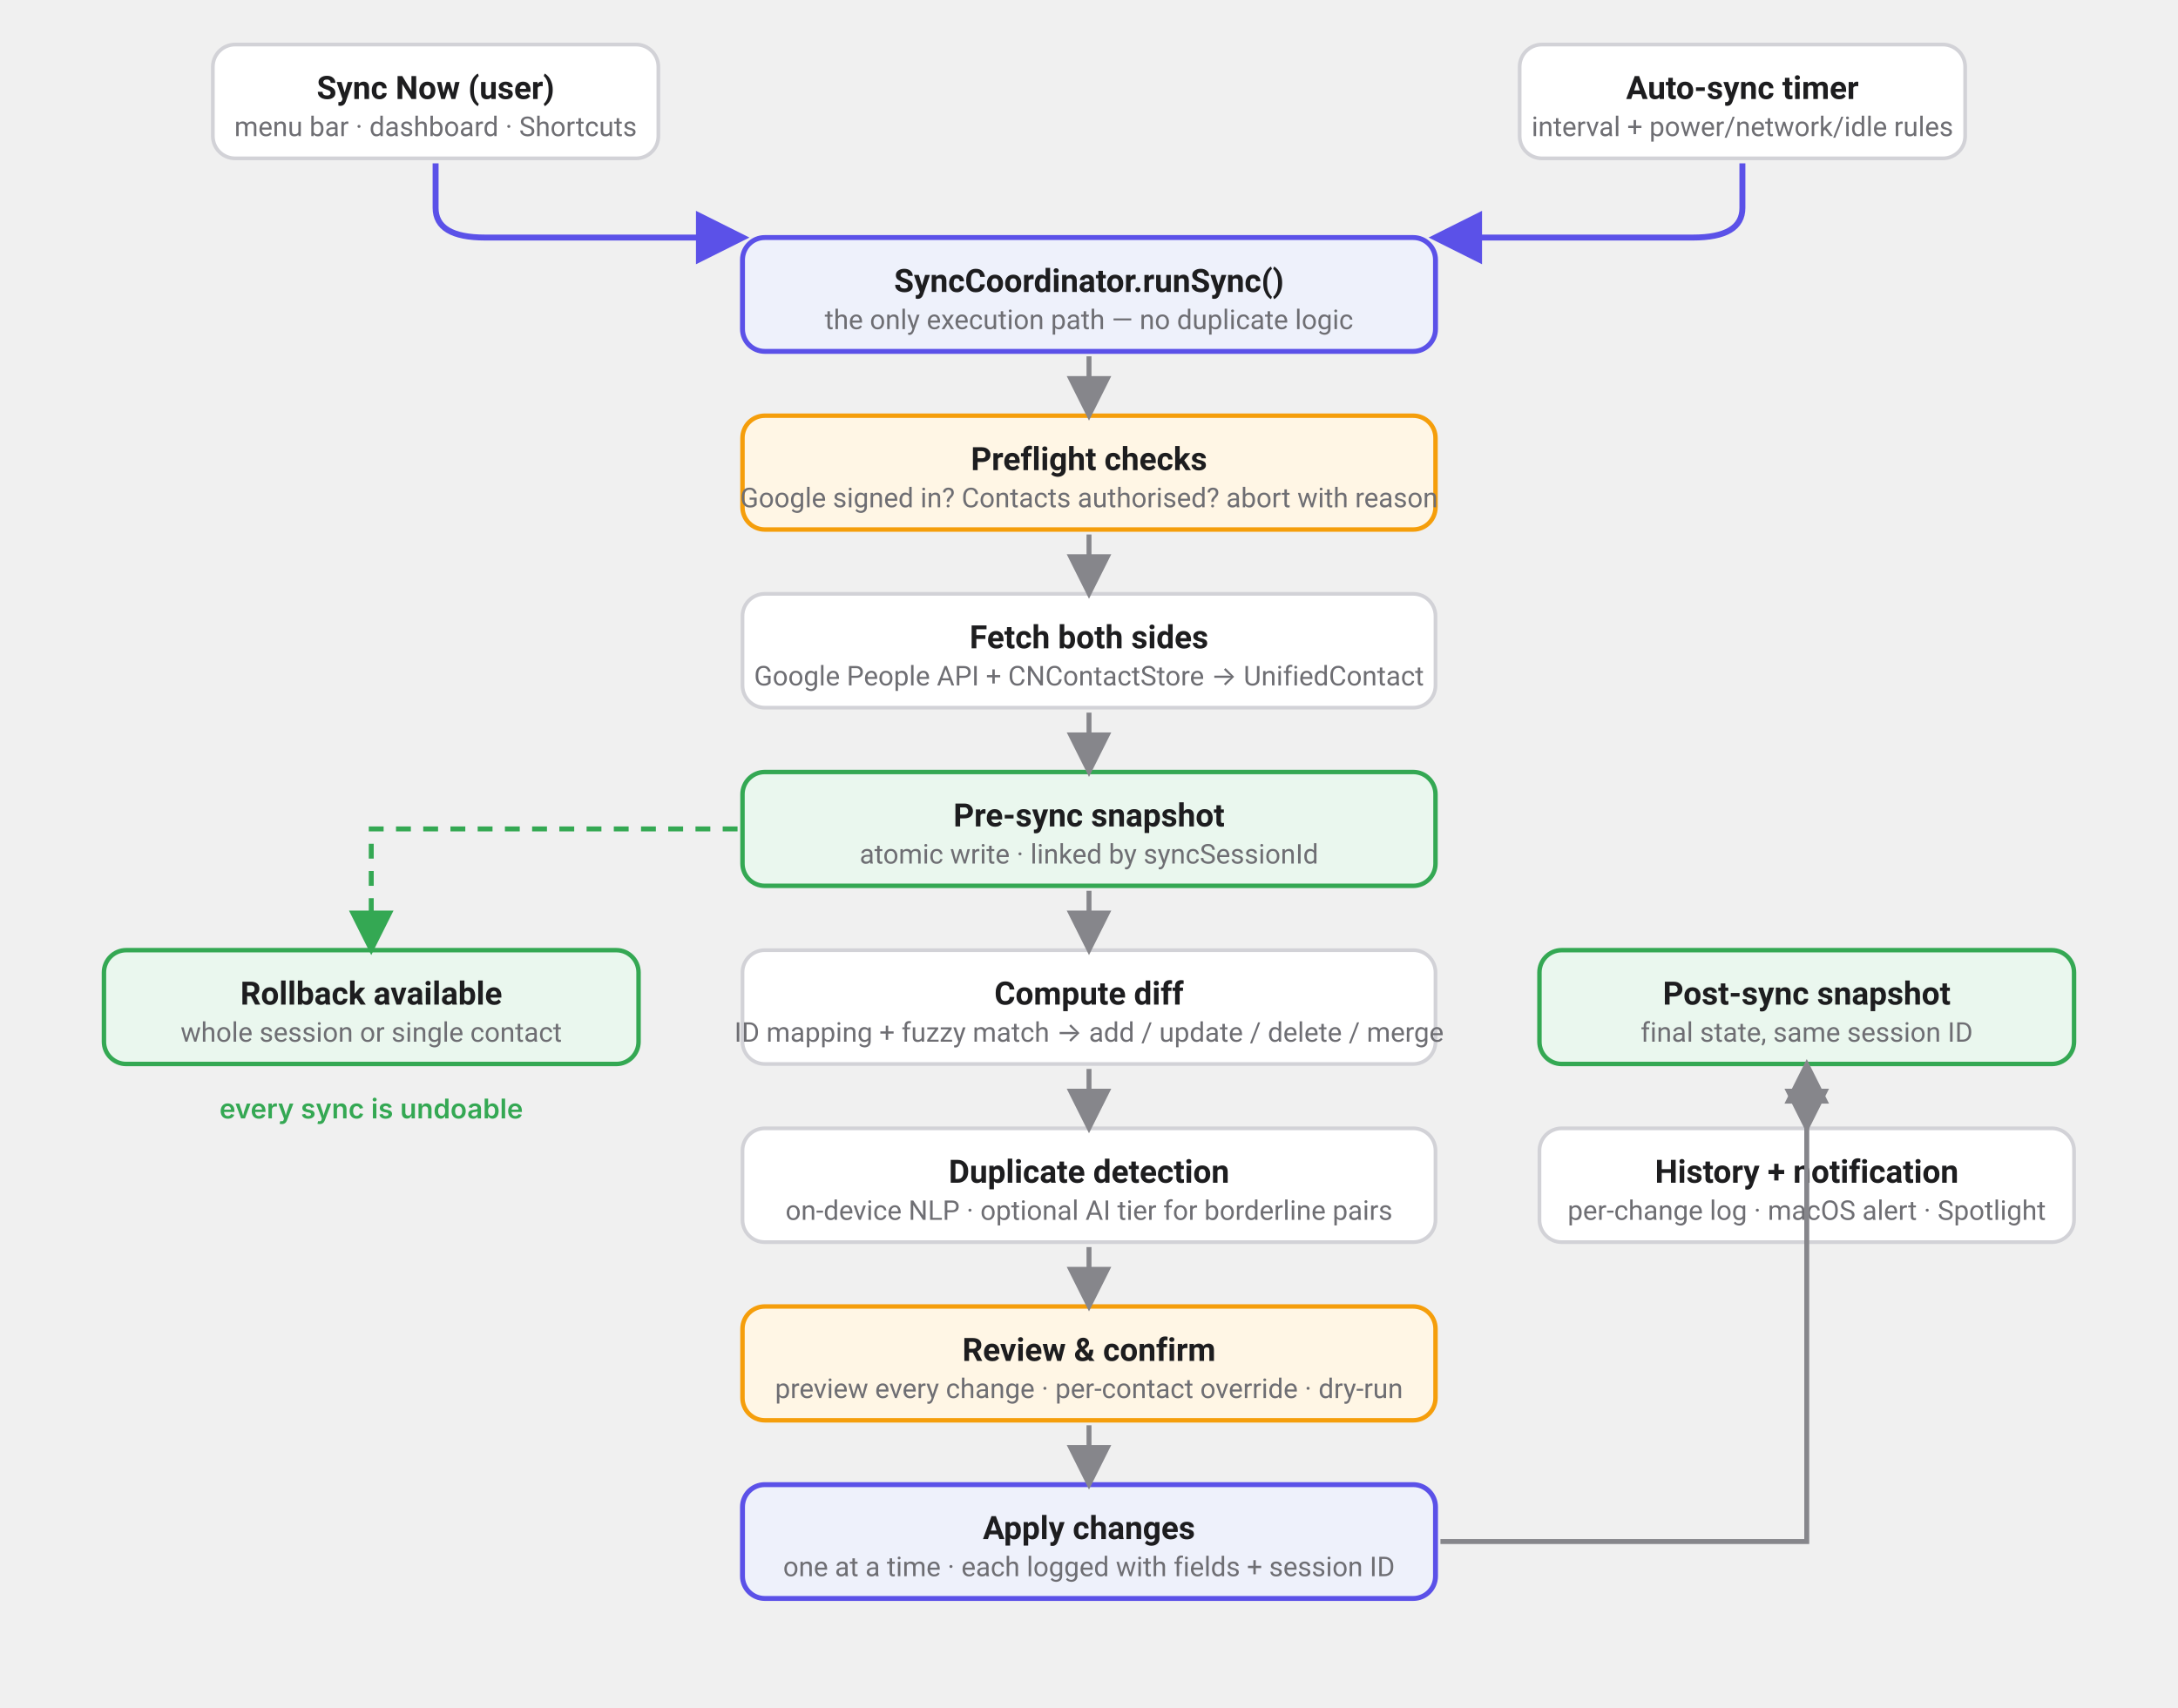
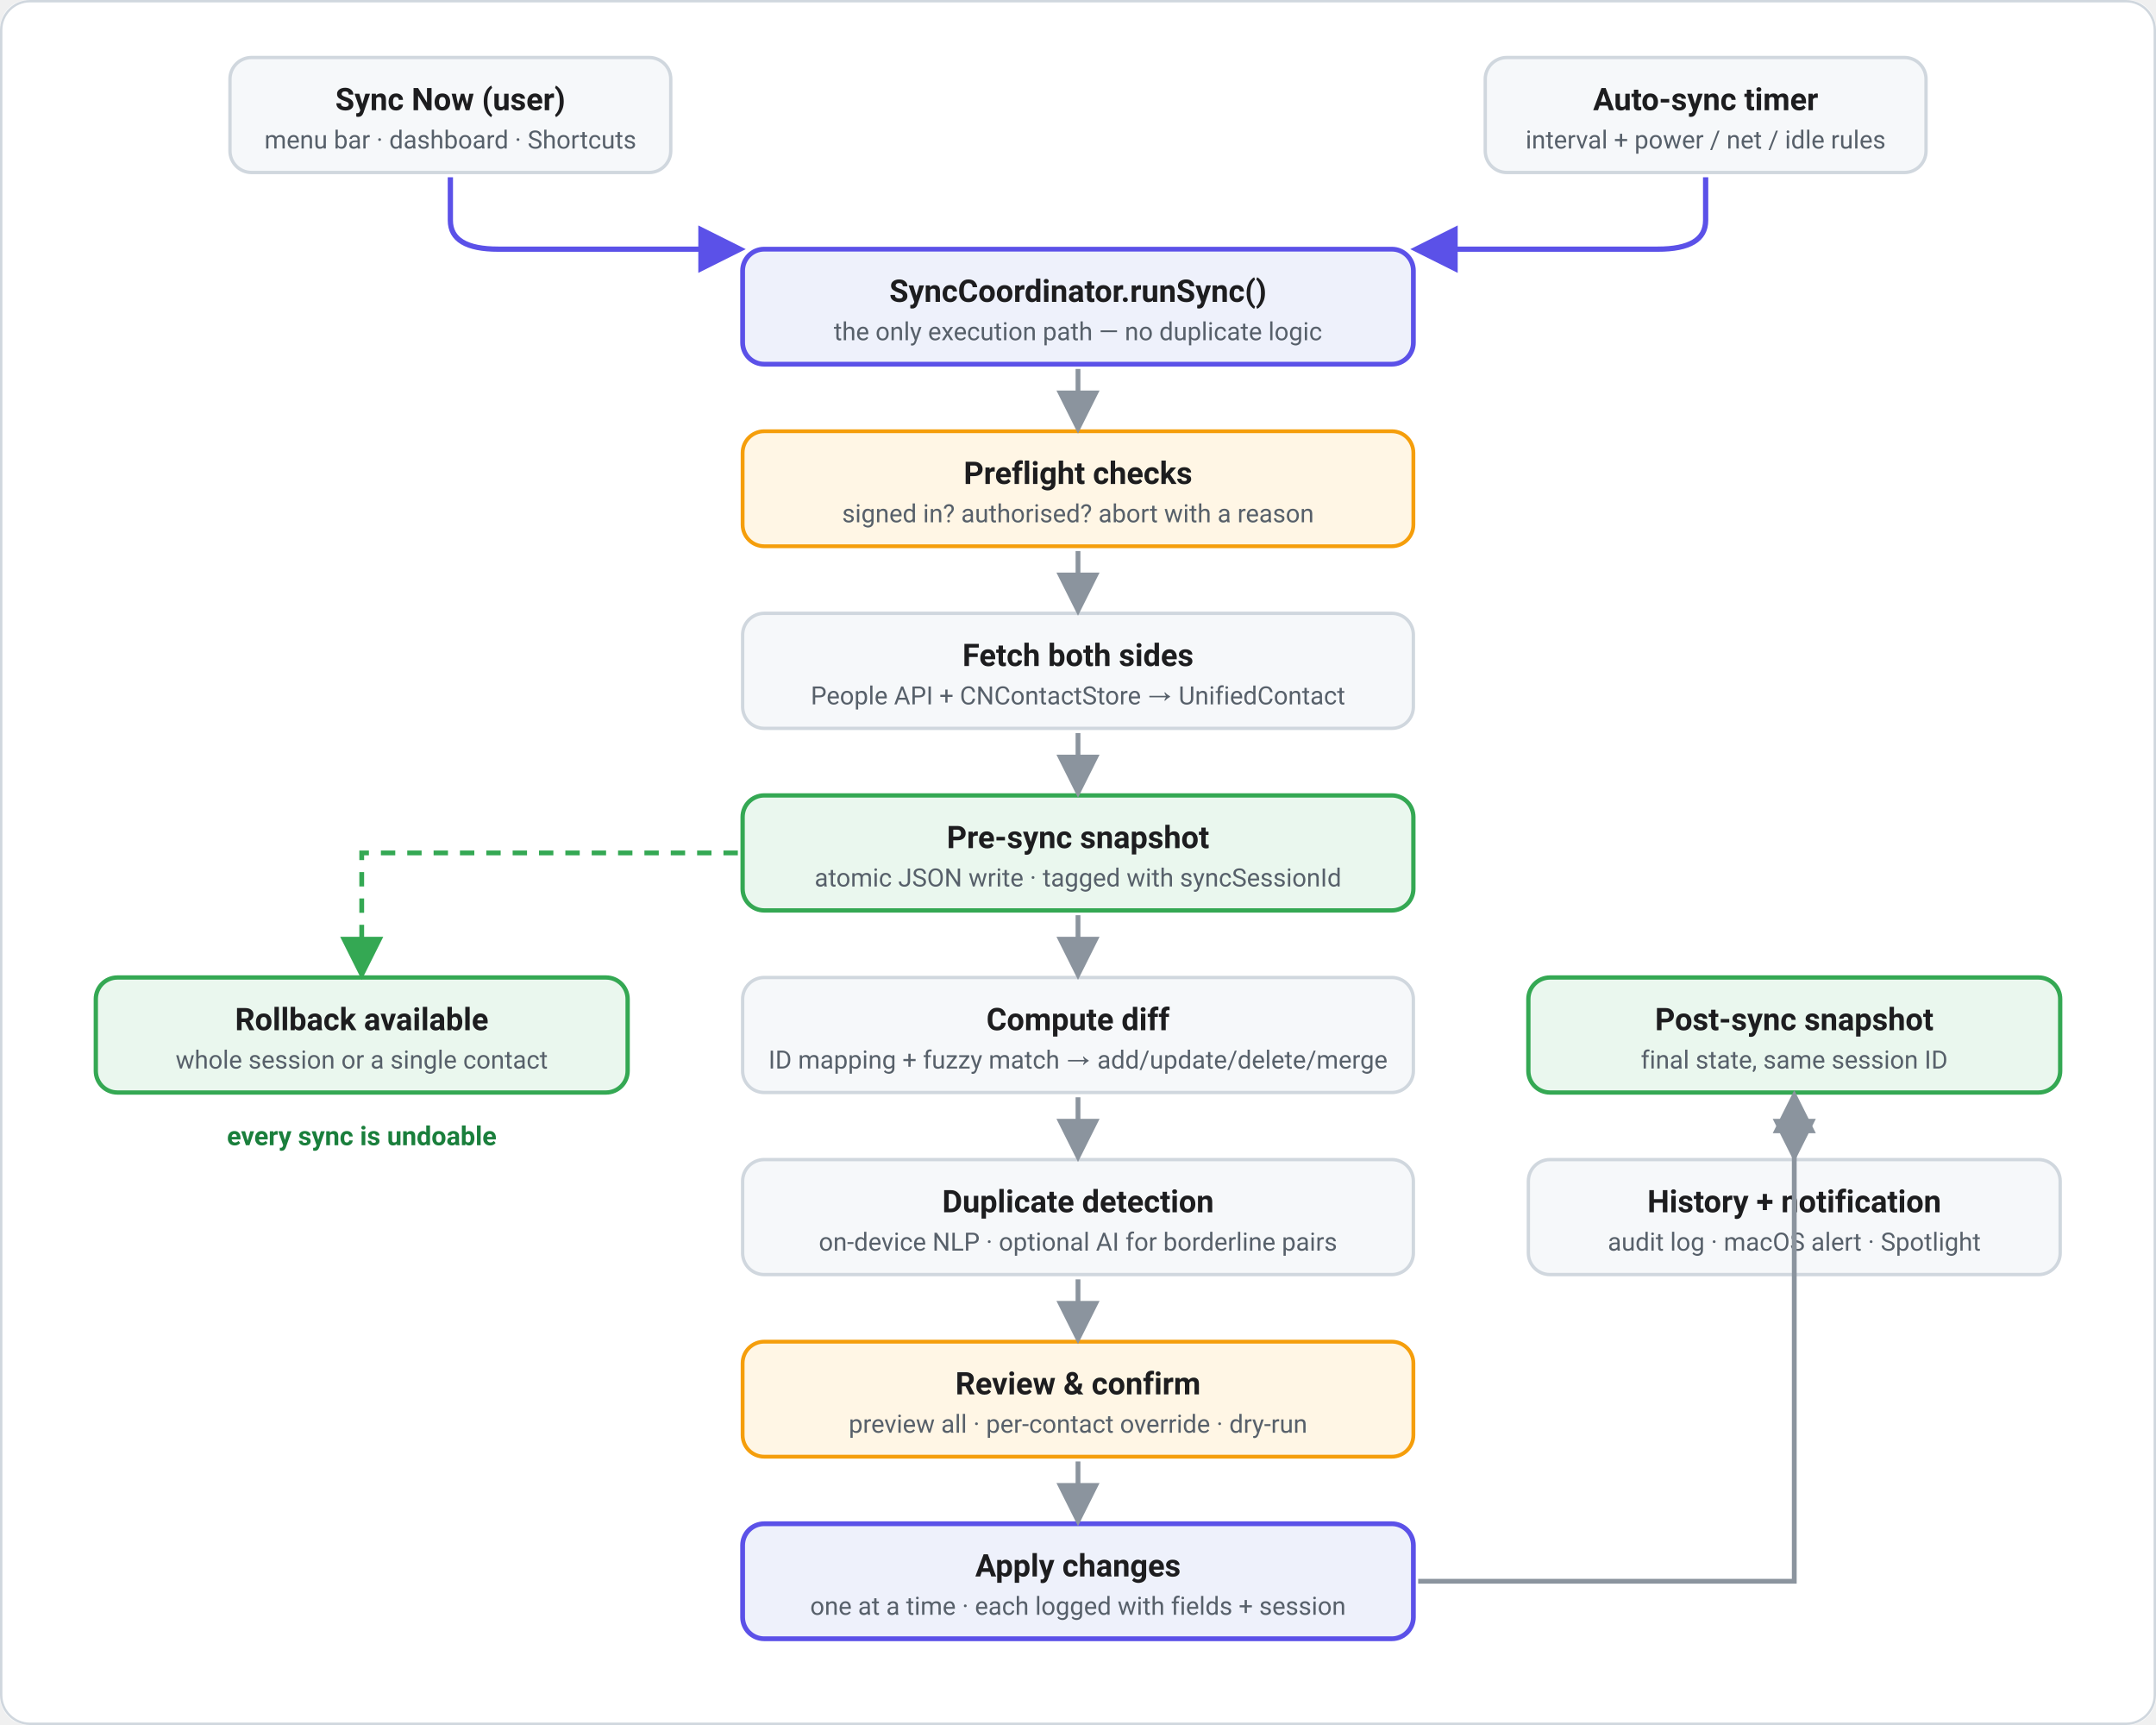
- <svg xmlns="http://www.w3.org/2000/svg" viewBox="0 0 880 690" width="880" height="690" role="img" aria-labelledby="flow-title flow-desc">
-   <style>
-     .t    { font: 600 13px -apple-system, "Segoe UI", Roboto, sans-serif; fill: #1d1d1f; }
-     .s    { font: 400 11px -apple-system, "Segoe UI", Roboto, sans-serif; fill: #6e6e73; }
-     .step { fill: #ffffff; stroke: #d2d2d7; stroke-width: 1.5; }
-     .key  { fill: #eef1fb; stroke: #5B51E8; stroke-width: 2; }
-     .safe { fill: #eaf7ee; stroke: #34a853; stroke-width: 1.8; }
-     .gate { fill: #fff6e5; stroke: #f59e0b; stroke-width: 1.8; }
-     .arw  { stroke: #86868b; stroke-width: 2; fill: none; }
-     .arwk { stroke: #5B51E8; stroke-width: 2.4; fill: none; }
-     .back { stroke: #34a853; stroke-width: 2; fill: none; stroke-dasharray: 6 5; }
-     .cap  { font: 600 11px -apple-system, sans-serif; fill: #34a853; }
-     @media (prefers-color-scheme: dark) {
-       .t { fill: #f5f5f7; } .s { fill: #a1a1a6; }
-       .step { fill: #1f1f21; stroke: #3a3a3c; }
-       .key  { fill: #23233a; stroke: #8b83ff; }
-       .safe { fill: #16301f; stroke: #4ade80; }
-       .gate { fill: #33270d; stroke: #fbbf24; }
-       .arw  { stroke: #8e8e93; } .arwk { stroke: #8b83ff; }
-       .back { stroke: #4ade80; } .cap { fill: #4ade80; }
-     }
-   </style>
+ <svg xmlns="http://www.w3.org/2000/svg" viewBox="0 0 900 720" width="900" height="720" role="img" aria-labelledby="flow-t flow-d" font-family="-apple-system, BlinkMacSystemFont, 'Segoe UI', Roboto, Helvetica, Arial, sans-serif">
+   <rect x="0" y="0" width="900" height="720" rx="12" fill="#ffffff" />
+   <rect x="0.5" y="0.5" width="899" height="719" rx="12" fill="none" stroke="#d0d7de" />
  <defs>
-     <marker id="h" markerWidth="9" markerHeight="9" refX="7" refY="4.5" orient="auto">
-       <path d="M0 0 L9 4.5 L0 9 z" fill="#86868b" />
+     <marker id="g" markerWidth="9" markerHeight="9" refX="7.5" refY="4.5" orient="auto">
+       <path d="M0 0 L9 4.5 L0 9 z" fill="#8b949e" />
    </marker>
-     <marker id="hk" markerWidth="9" markerHeight="9" refX="7" refY="4.5" orient="auto">
+     <marker id="p" markerWidth="9" markerHeight="9" refX="7.5" refY="4.5" orient="auto">
      <path d="M0 0 L9 4.5 L0 9 z" fill="#5B51E8" />
    </marker>
-     <marker id="hg" markerWidth="9" markerHeight="9" refX="7" refY="4.5" orient="auto">
+     <marker id="gr" markerWidth="9" markerHeight="9" refX="7.5" refY="4.5" orient="auto">
      <path d="M0 0 L9 4.5 L0 9 z" fill="#34a853" />
    </marker>
  </defs>
-   <rect class="step" x="86" y="18" width="180" height="46" rx="9" />
-   <text class="t" x="176" y="40" text-anchor="middle">Sync Now (user)</text>
-   <text class="s" x="176" y="55" text-anchor="middle">menu bar · dashboard · Shortcuts</text>
-   <rect class="step" x="614" y="18" width="180" height="46" rx="9" />
-   <text class="t" x="704" y="40" text-anchor="middle">Auto-sync timer</text>
-   <text class="s" x="704" y="55" text-anchor="middle">interval + power/network/idle rules</text>
-   <rect class="key" x="300" y="96" width="280" height="46" rx="9" />
-   <text class="t" x="440" y="118" text-anchor="middle">SyncCoordinator.runSync()</text>
-   <text class="s" x="440" y="133" text-anchor="middle">the only execution path — no duplicate logic</text>
-   <path class="arwk" d="M176 66 V84 Q176 96 196 96 H298" marker-end="url(#hk)" />
-   <path class="arwk" d="M704 66 V84 Q704 96 684 96 H582" marker-end="url(#hk)" />
-   <rect class="gate" x="300" y="168" width="280" height="46" rx="9" />
-   <text class="t" x="440" y="190" text-anchor="middle">Preflight checks</text>
-   <text class="s" x="440" y="205" text-anchor="middle">Google signed in? Contacts authorised? abort with reason</text>
-   <path class="arw" d="M440 144 V166" marker-end="url(#h)" />
-   <rect class="step" x="300" y="240" width="280" height="46" rx="9" />
-   <text class="t" x="440" y="262" text-anchor="middle">Fetch both sides</text>
-   <text class="s" x="440" y="277" text-anchor="middle">Google People API + CNContactStore → UnifiedContact</text>
-   <path class="arw" d="M440 216 V238" marker-end="url(#h)" />
-   <rect class="safe" x="300" y="312" width="280" height="46" rx="9" />
-   <text class="t" x="440" y="334" text-anchor="middle">Pre-sync snapshot</text>
-   <text class="s" x="440" y="349" text-anchor="middle">atomic write · linked by syncSessionId</text>
-   <path class="arw" d="M440 288 V310" marker-end="url(#h)" />
-   <rect class="step" x="300" y="384" width="280" height="46" rx="9" />
-   <text class="t" x="440" y="406" text-anchor="middle">Compute diff</text>
-   <text class="s" x="440" y="421" text-anchor="middle">ID mapping + fuzzy match → add / update / delete / merge</text>
-   <path class="arw" d="M440 360 V382" marker-end="url(#h)" />
-   <rect class="step" x="300" y="456" width="280" height="46" rx="9" />
-   <text class="t" x="440" y="478" text-anchor="middle">Duplicate detection</text>
-   <text class="s" x="440" y="493" text-anchor="middle">on-device NLP · optional AI tier for borderline pairs</text>
-   <path class="arw" d="M440 432 V454" marker-end="url(#h)" />
-   <rect class="gate" x="300" y="528" width="280" height="46" rx="9" />
-   <text class="t" x="440" y="550" text-anchor="middle">Review &amp; confirm</text>
-   <text class="s" x="440" y="565" text-anchor="middle">preview every change · per-contact override · dry-run</text>
-   <path class="arw" d="M440 504 V526" marker-end="url(#h)" />
-   <rect class="key" x="300" y="600" width="280" height="46" rx="9" />
-   <text class="t" x="440" y="622" text-anchor="middle">Apply changes</text>
-   <text class="s" x="440" y="637" text-anchor="middle">one at a time · each logged with fields + session ID</text>
-   <path class="arw" d="M440 576 V598" marker-end="url(#h)" />
-   <rect class="safe" x="622" y="384" width="216" height="46" rx="9" />
-   <text class="t" x="730" y="406" text-anchor="middle">Post-sync snapshot</text>
-   <text class="s" x="730" y="421" text-anchor="middle">final state, same session ID</text>
-   <rect class="step" x="622" y="456" width="216" height="46" rx="9" />
-   <text class="t" x="730" y="478" text-anchor="middle">History + notification</text>
-   <text class="s" x="730" y="493" text-anchor="middle">per-change log · macOS alert · Spotlight</text>
-   <path class="arw" d="M582 623 H730 V432" marker-end="url(#h)" />
-   <path class="arw" d="M730 432 V454" marker-end="url(#h)" />
-   <rect class="safe" x="42" y="384" width="216" height="46" rx="9" />
-   <text class="t" x="150" y="406" text-anchor="middle">Rollback available</text>
-   <text class="s" x="150" y="421" text-anchor="middle">whole session or single contact</text>
-   <path class="back" d="M298 335 H150 V382" marker-end="url(#hg)" />
-   <text class="cap" x="150" y="452" text-anchor="middle">every sync is undoable</text>
+   <rect x="96" y="24" width="184" height="48" rx="9" fill="#f6f8fa" stroke="#d0d7de" stroke-width="1.4" />
+   <text x="188" y="46" text-anchor="middle" font-size="13" font-weight="650" fill="#1d1d1f">Sync Now (user)</text>
+   <text x="188" y="62" text-anchor="middle" font-size="10.5" fill="#57606a">menu bar · dashboard · Shortcuts</text>
+   <rect x="620" y="24" width="184" height="48" rx="9" fill="#f6f8fa" stroke="#d0d7de" stroke-width="1.4" />
+   <text x="712" y="46" text-anchor="middle" font-size="13" font-weight="650" fill="#1d1d1f">Auto-sync timer</text>
+   <text x="712" y="62" text-anchor="middle" font-size="10.5" fill="#57606a">interval + power / net / idle rules</text>
+   <rect x="310" y="104" width="280" height="48" rx="9" fill="#eef1fb" stroke="#5B51E8" stroke-width="2" />
+   <text x="450" y="126" text-anchor="middle" font-size="13" font-weight="700" fill="#1d1d1f">SyncCoordinator.runSync()</text>
+   <text x="450" y="142" text-anchor="middle" font-size="10.5" fill="#57606a">the only execution path — no duplicate logic</text>
+   <path d="M188 74 V92 Q188 104 208 104 H308" stroke="#5B51E8" stroke-width="2.2" fill="none" marker-end="url(#p)" />
+   <path d="M712 74 V92 Q712 104 692 104 H592" stroke="#5B51E8" stroke-width="2.2" fill="none" marker-end="url(#p)" />
+   <rect x="310" y="180" width="280" height="48" rx="9" fill="#fff6e5" stroke="#f59e0b" stroke-width="1.6" />
+   <text x="450" y="202" text-anchor="middle" font-size="13" font-weight="650" fill="#1d1d1f">Preflight checks</text>
+   <text x="450" y="218" text-anchor="middle" font-size="10.5" fill="#57606a">signed in? authorised? abort with a reason</text>
+   <path d="M450 154 V178" stroke="#8b949e" stroke-width="2" fill="none" marker-end="url(#g)" />
+   <rect x="310" y="256" width="280" height="48" rx="9" fill="#f6f8fa" stroke="#d0d7de" stroke-width="1.4" />
+   <text x="450" y="278" text-anchor="middle" font-size="13" font-weight="650" fill="#1d1d1f">Fetch both sides</text>
+   <text x="450" y="294" text-anchor="middle" font-size="10.5" fill="#57606a">People API + CNContactStore → UnifiedContact</text>
+   <path d="M450 230 V254" stroke="#8b949e" stroke-width="2" fill="none" marker-end="url(#g)" />
+   <rect x="310" y="332" width="280" height="48" rx="9" fill="#eaf7ee" stroke="#34a853" stroke-width="1.8" />
+   <text x="450" y="354" text-anchor="middle" font-size="13" font-weight="650" fill="#1d1d1f">Pre-sync snapshot</text>
+   <text x="450" y="370" text-anchor="middle" font-size="10.5" fill="#57606a">atomic JSON write · tagged with syncSessionId</text>
+   <path d="M450 306 V330" stroke="#8b949e" stroke-width="2" fill="none" marker-end="url(#g)" />
+   <rect x="310" y="408" width="280" height="48" rx="9" fill="#f6f8fa" stroke="#d0d7de" stroke-width="1.4" />
+   <text x="450" y="430" text-anchor="middle" font-size="13" font-weight="650" fill="#1d1d1f">Compute diff</text>
+   <text x="450" y="446" text-anchor="middle" font-size="10.5" fill="#57606a">ID mapping + fuzzy match → add/update/delete/merge</text>
+   <path d="M450 382 V406" stroke="#8b949e" stroke-width="2" fill="none" marker-end="url(#g)" />
+   <rect x="310" y="484" width="280" height="48" rx="9" fill="#f6f8fa" stroke="#d0d7de" stroke-width="1.4" />
+   <text x="450" y="506" text-anchor="middle" font-size="13" font-weight="650" fill="#1d1d1f">Duplicate detection</text>
+   <text x="450" y="522" text-anchor="middle" font-size="10.5" fill="#57606a">on-device NLP · optional AI for borderline pairs</text>
+   <path d="M450 458 V482" stroke="#8b949e" stroke-width="2" fill="none" marker-end="url(#g)" />
+   <rect x="310" y="560" width="280" height="48" rx="9" fill="#fff6e5" stroke="#f59e0b" stroke-width="1.6" />
+   <text x="450" y="582" text-anchor="middle" font-size="13" font-weight="650" fill="#1d1d1f">Review &amp; confirm</text>
+   <text x="450" y="598" text-anchor="middle" font-size="10.5" fill="#57606a">preview all · per-contact override · dry-run</text>
+   <path d="M450 534 V558" stroke="#8b949e" stroke-width="2" fill="none" marker-end="url(#g)" />
+   <rect x="310" y="636" width="280" height="48" rx="9" fill="#eef1fb" stroke="#5B51E8" stroke-width="2" />
+   <text x="450" y="658" text-anchor="middle" font-size="13" font-weight="700" fill="#1d1d1f">Apply changes</text>
+   <text x="450" y="674" text-anchor="middle" font-size="10.5" fill="#57606a">one at a time · each logged with fields + session</text>
+   <path d="M450 610 V634" stroke="#8b949e" stroke-width="2" fill="none" marker-end="url(#g)" />
+   <rect x="638" y="408" width="222" height="48" rx="9" fill="#eaf7ee" stroke="#34a853" stroke-width="1.8" />
+   <text x="749" y="430" text-anchor="middle" font-size="13" font-weight="650" fill="#1d1d1f">Post-sync snapshot</text>
+   <text x="749" y="446" text-anchor="middle" font-size="10.5" fill="#57606a">final state, same session ID</text>
+   <rect x="638" y="484" width="222" height="48" rx="9" fill="#f6f8fa" stroke="#d0d7de" stroke-width="1.4" />
+   <text x="749" y="506" text-anchor="middle" font-size="13" font-weight="650" fill="#1d1d1f">History + notification</text>
+   <text x="749" y="522" text-anchor="middle" font-size="10.5" fill="#57606a">audit log · macOS alert · Spotlight</text>
+   <path d="M592 660 H749 V458" stroke="#8b949e" stroke-width="2" fill="none" marker-end="url(#g)" />
+   <path d="M749 458 V482" stroke="#8b949e" stroke-width="2" fill="none" marker-end="url(#g)" />
+   <rect x="40" y="408" width="222" height="48" rx="9" fill="#eaf7ee" stroke="#34a853" stroke-width="1.8" />
+   <text x="151" y="430" text-anchor="middle" font-size="13" font-weight="650" fill="#1d1d1f">Rollback available</text>
+   <text x="151" y="446" text-anchor="middle" font-size="10.5" fill="#57606a">whole session or a single contact</text>
+   <path d="M308 356 H151 V406" stroke="#34a853" stroke-width="2" fill="none" stroke-dasharray="6 5" marker-end="url(#gr)" />
+   <text x="151" y="478" text-anchor="middle" font-size="11" font-weight="600" fill="#1a7f3c">every sync is undoable</text>
</svg>
